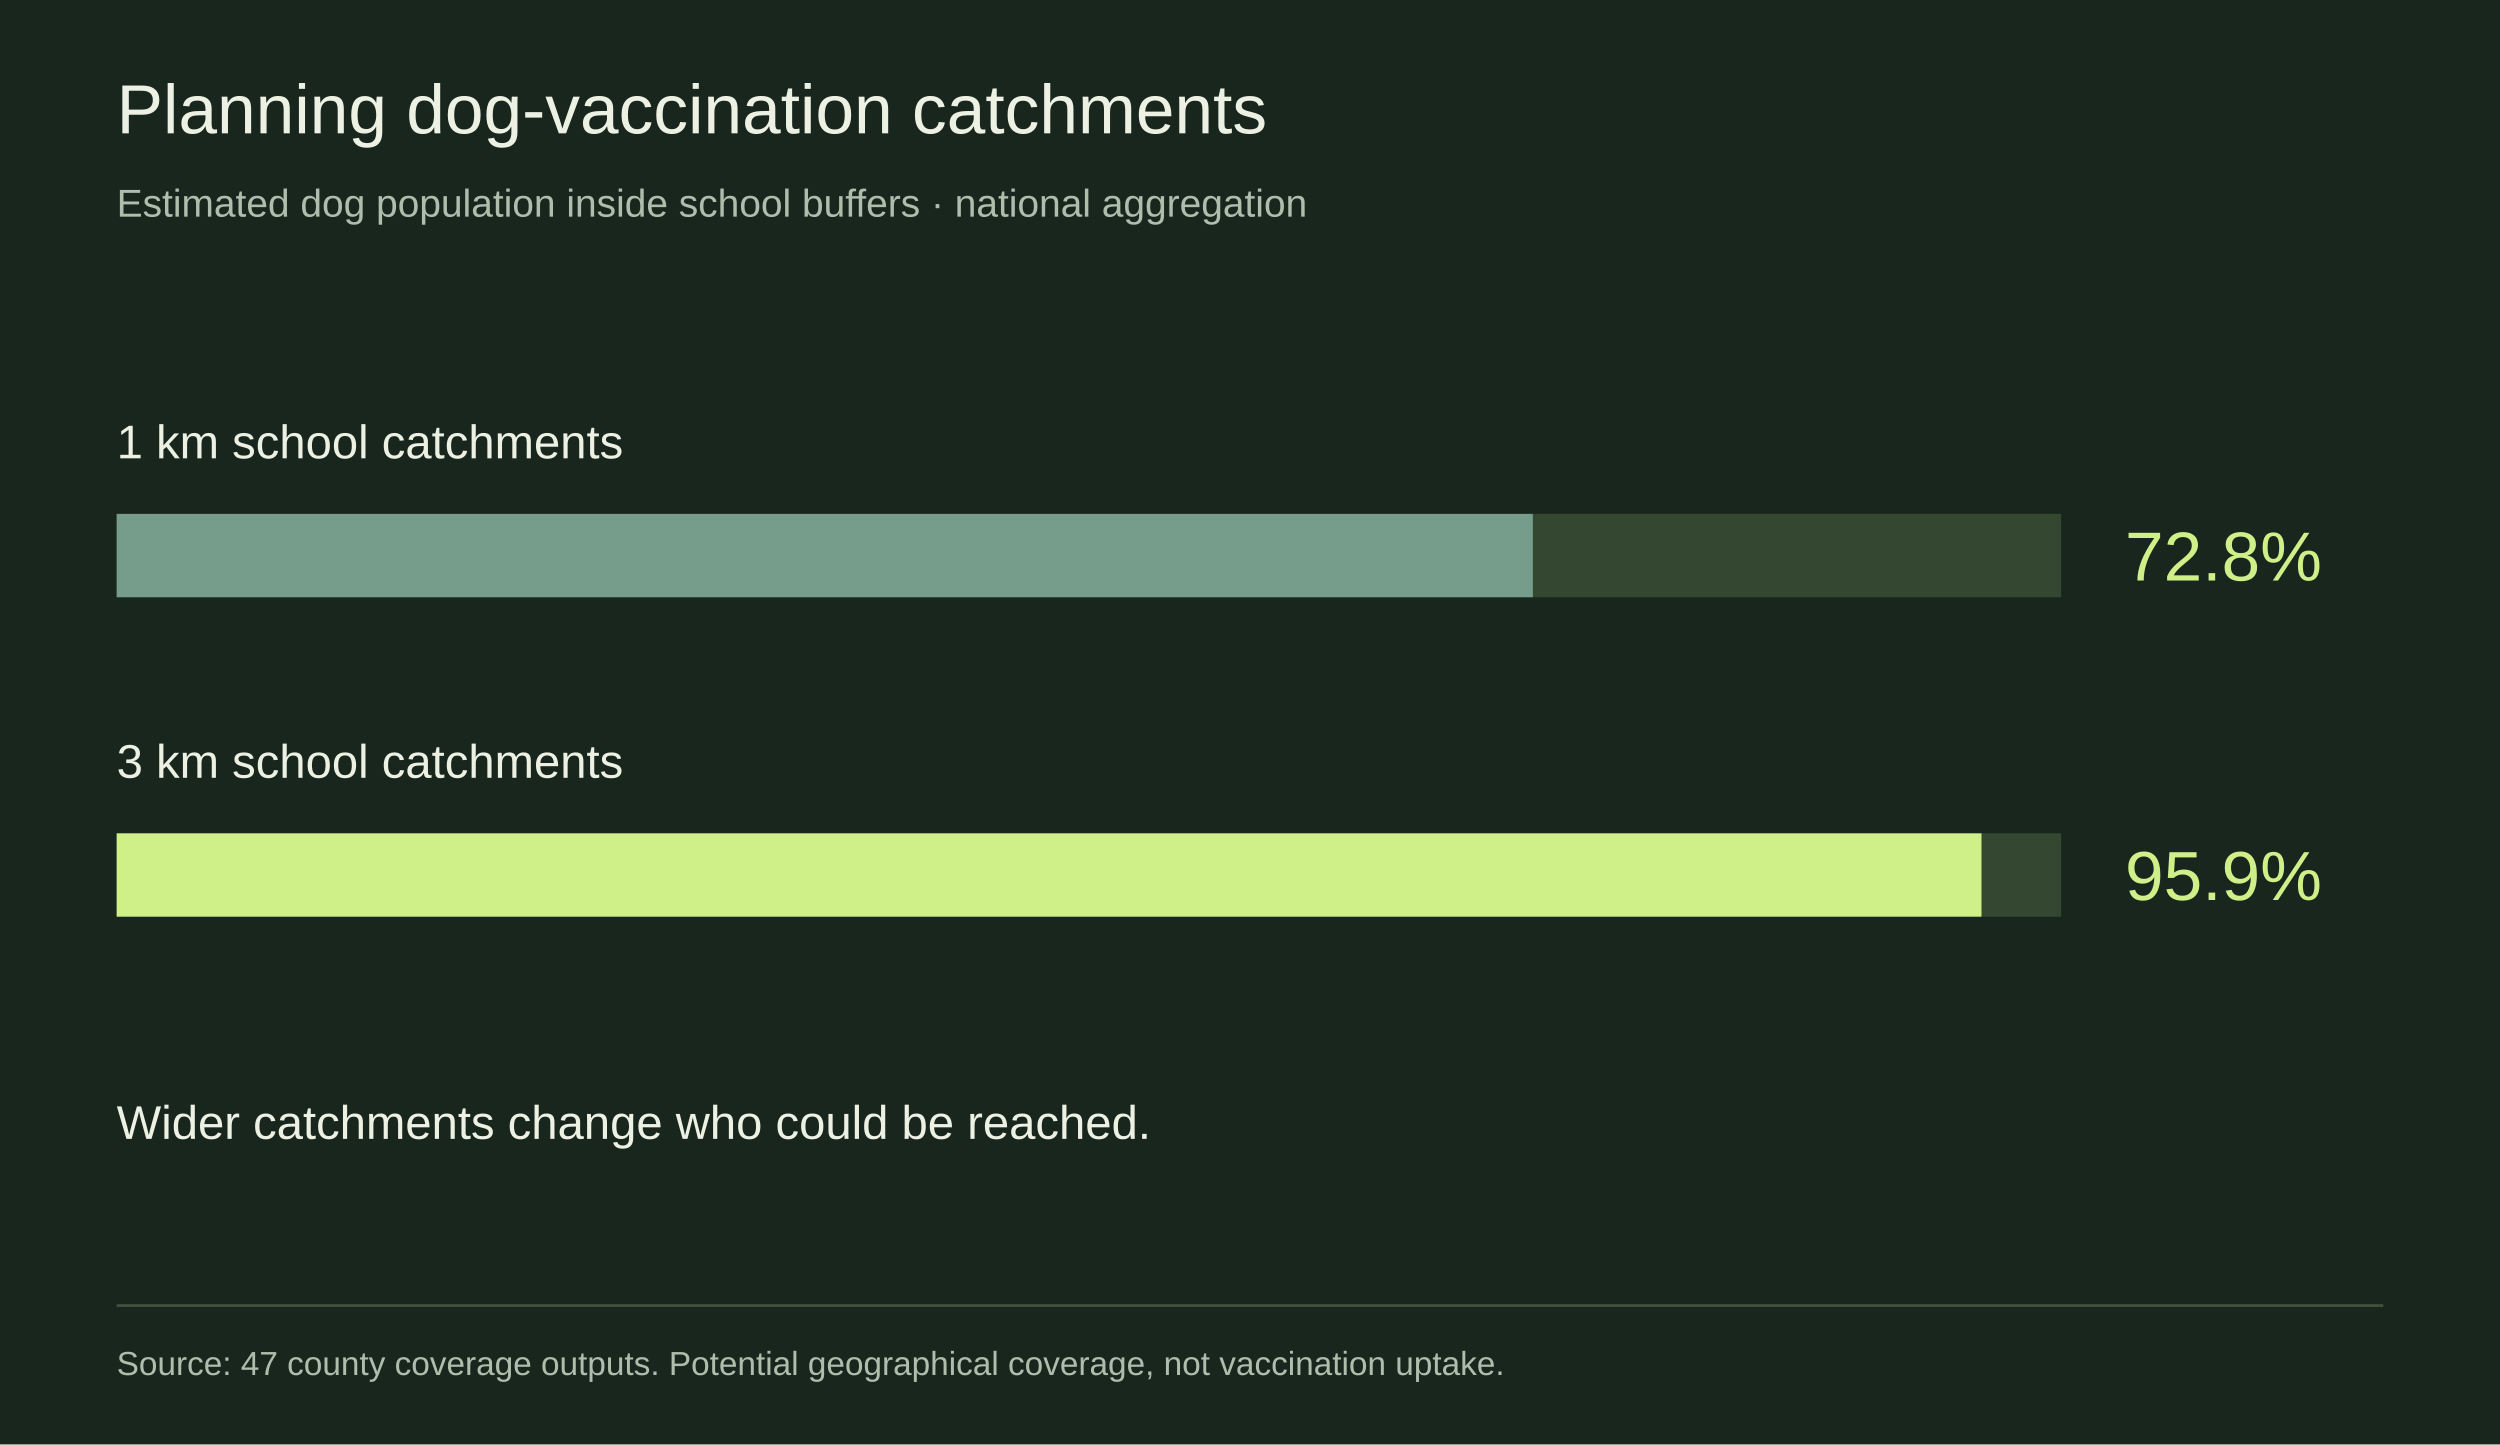
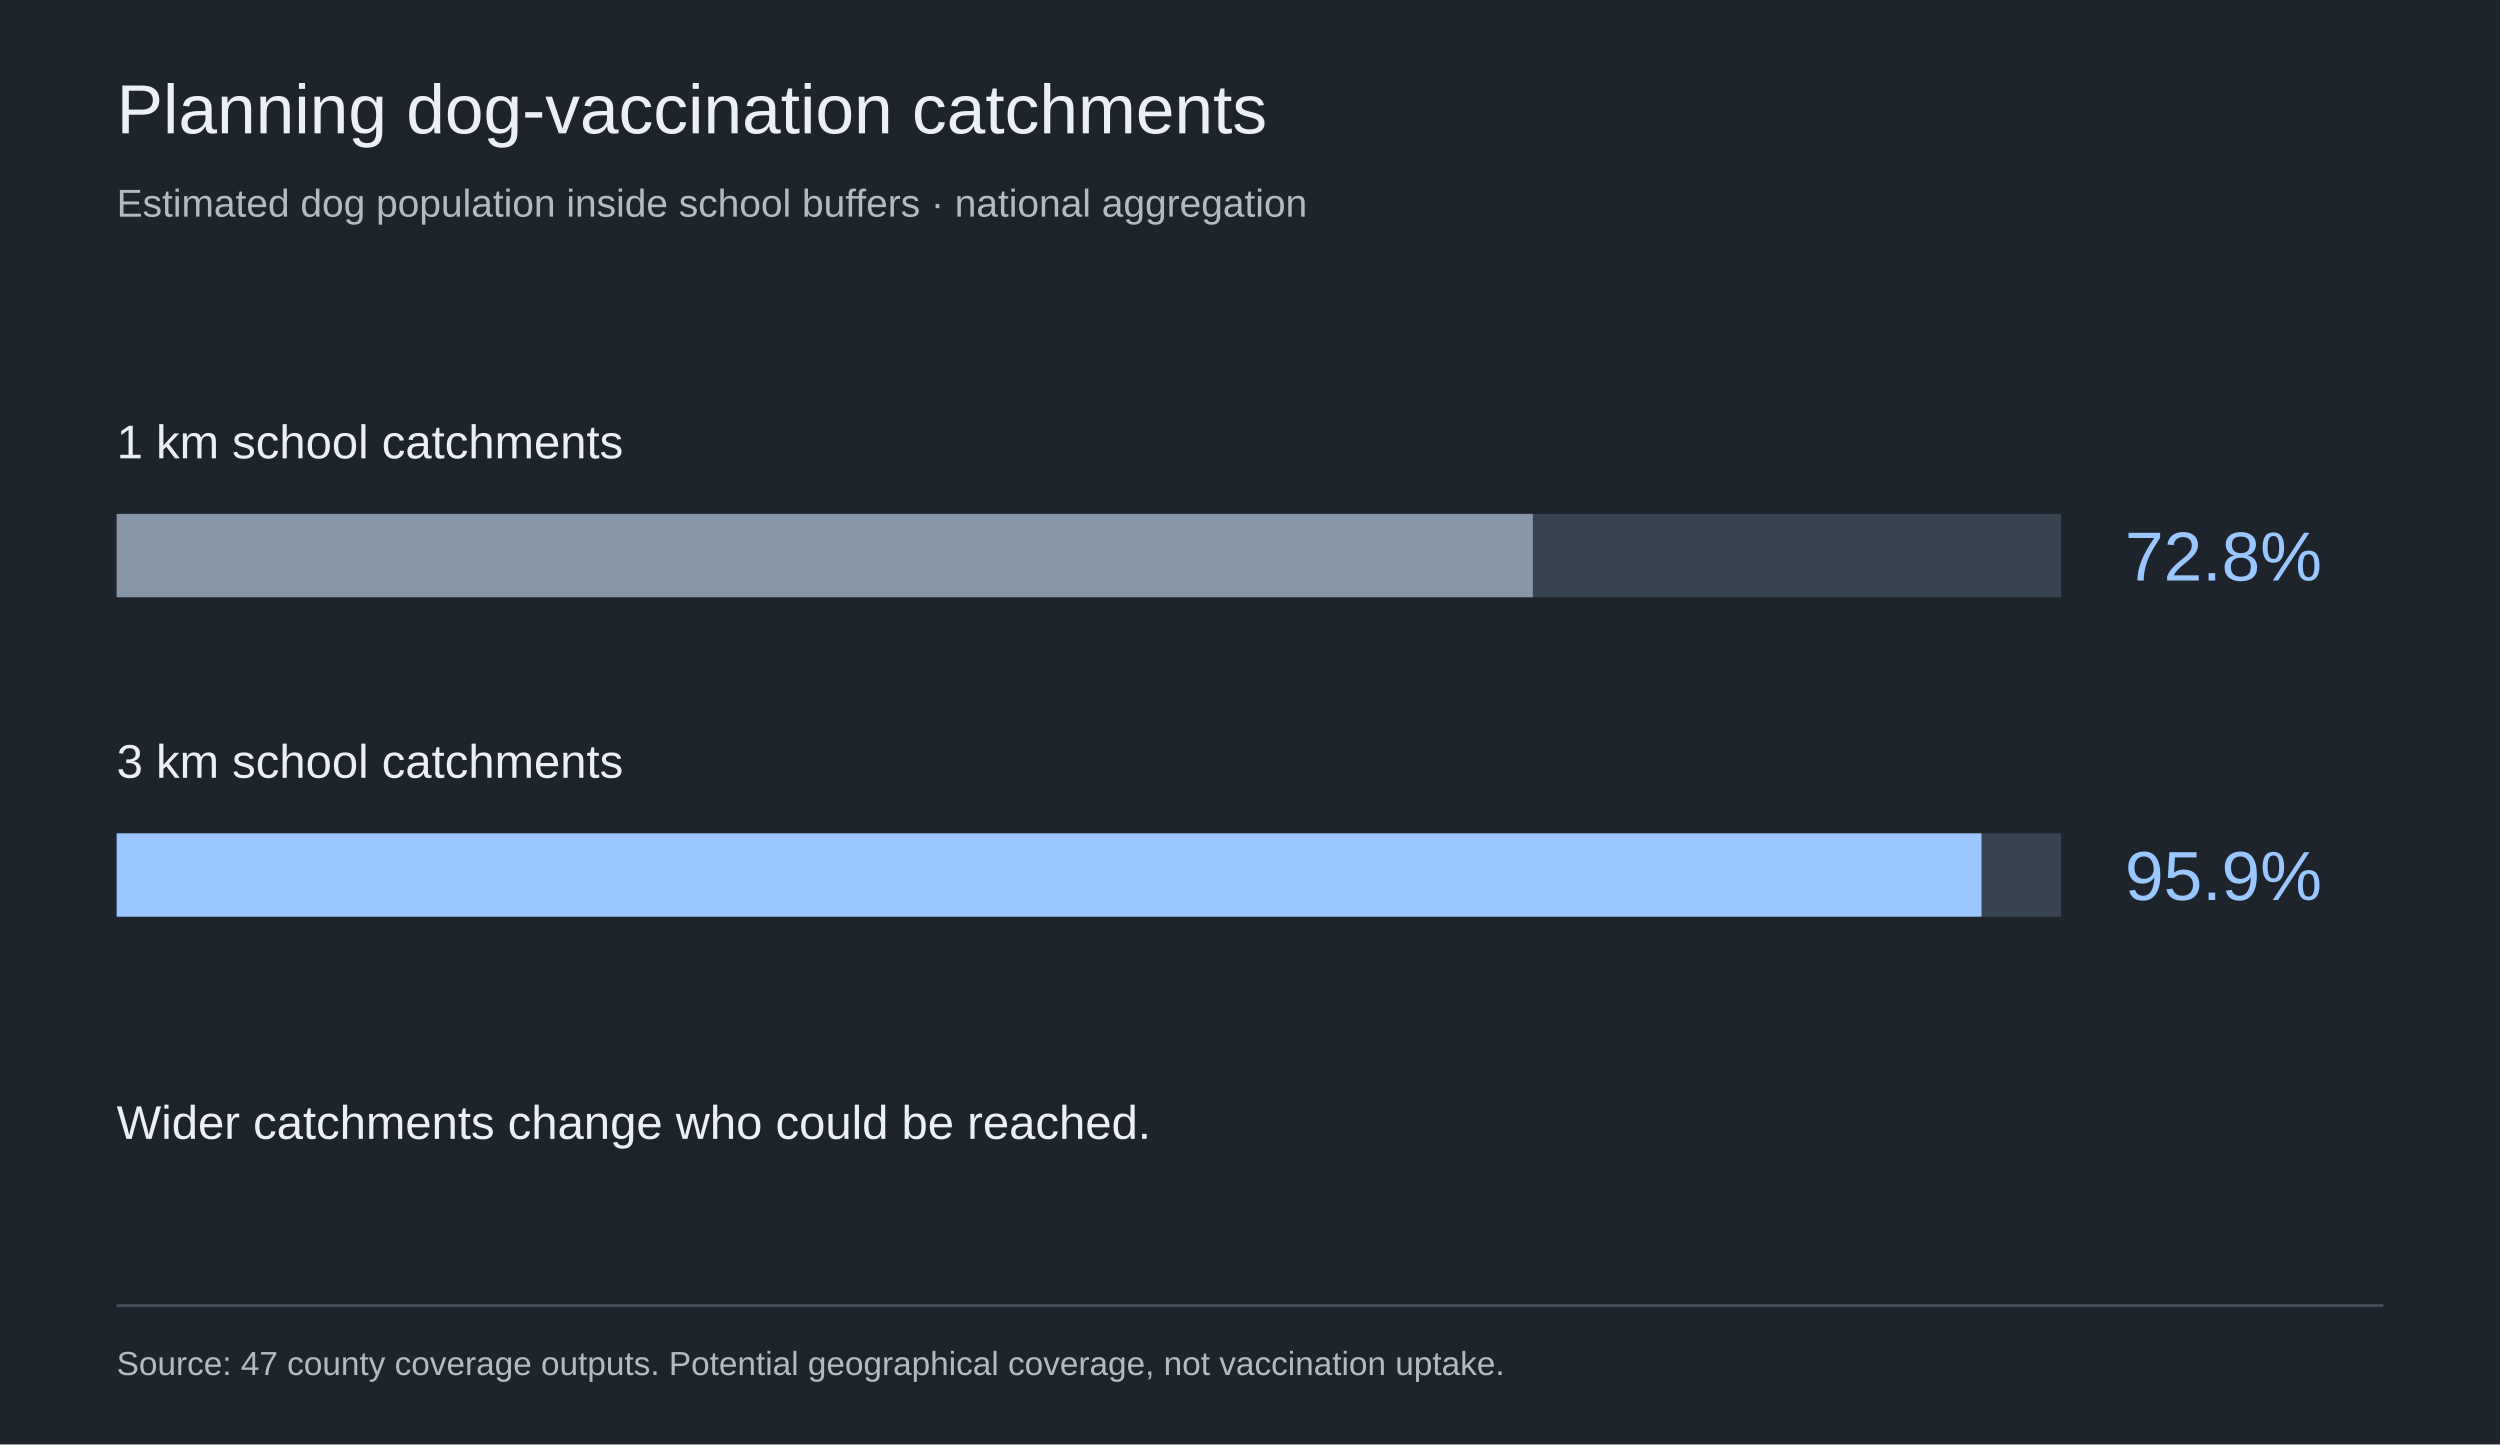
<svg xmlns="http://www.w3.org/2000/svg" viewBox="0 0 900 520" role="img">
-   <rect width="900" height="520" fill="#19261d" />
-   <style>text{font-family:Arial,sans-serif;fill:#edf1e4}.muted{fill:#afbdad;font-size:14px}.label{font-size:17px}.value{fill:#cfef88;font-size:25px}.small{fill:#afbdad;font-size:12px}</style>
+   <rect width="900" height="520" fill="#1d242c" />
+   <style>text{font-family:Arial,sans-serif;fill:#ecf0f5}.muted{fill:#b4bac2;font-size:14px}.label{font-size:17px}.value{fill:#9ac7ff;font-size:25px}.small{fill:#b4bac2;font-size:12px}</style>
  <text x="42" y="48" font-size="25">Planning dog-vaccination catchments</text>
  <text x="42" y="78" class="muted">Estimated dog population inside school buffers · national aggregation</text>
  <text x="42" y="165" class="label">1 km school catchments</text>
-   <rect x="42" y="185" width="700" height="30" fill="#344731" />
-   <rect x="42" y="185" width="509.83" height="30" fill="#769d8b" />
+   <rect x="42" y="185" width="700" height="30" fill="#384352" />
+   <rect x="42" y="185" width="509.83" height="30" fill="#8896aa" />
  <text x="765" y="209" class="value">72.8%</text>
  <text x="42" y="280" class="label">3 km school catchments</text>
-   <rect x="42" y="300" width="700" height="30" fill="#344731" />
-   <rect x="42" y="300" width="671.338" height="30" fill="#cfef88" />
+   <rect x="42" y="300" width="700" height="30" fill="#384352" />
+   <rect x="42" y="300" width="671.338" height="30" fill="#9ac7ff" />
  <text x="765" y="324" class="value">95.9%</text>
  <text x="42" y="410" class="label">Wider catchments change who could be reached.</text>
-   <path d="M42 470H858" stroke="#40513e" />
+   <path d="M42 470H858" stroke="#454d5a" />
  <text x="42" y="495" class="small">Source: 47 county coverage outputs. Potential geographical coverage, not vaccination uptake.</text>
</svg>
